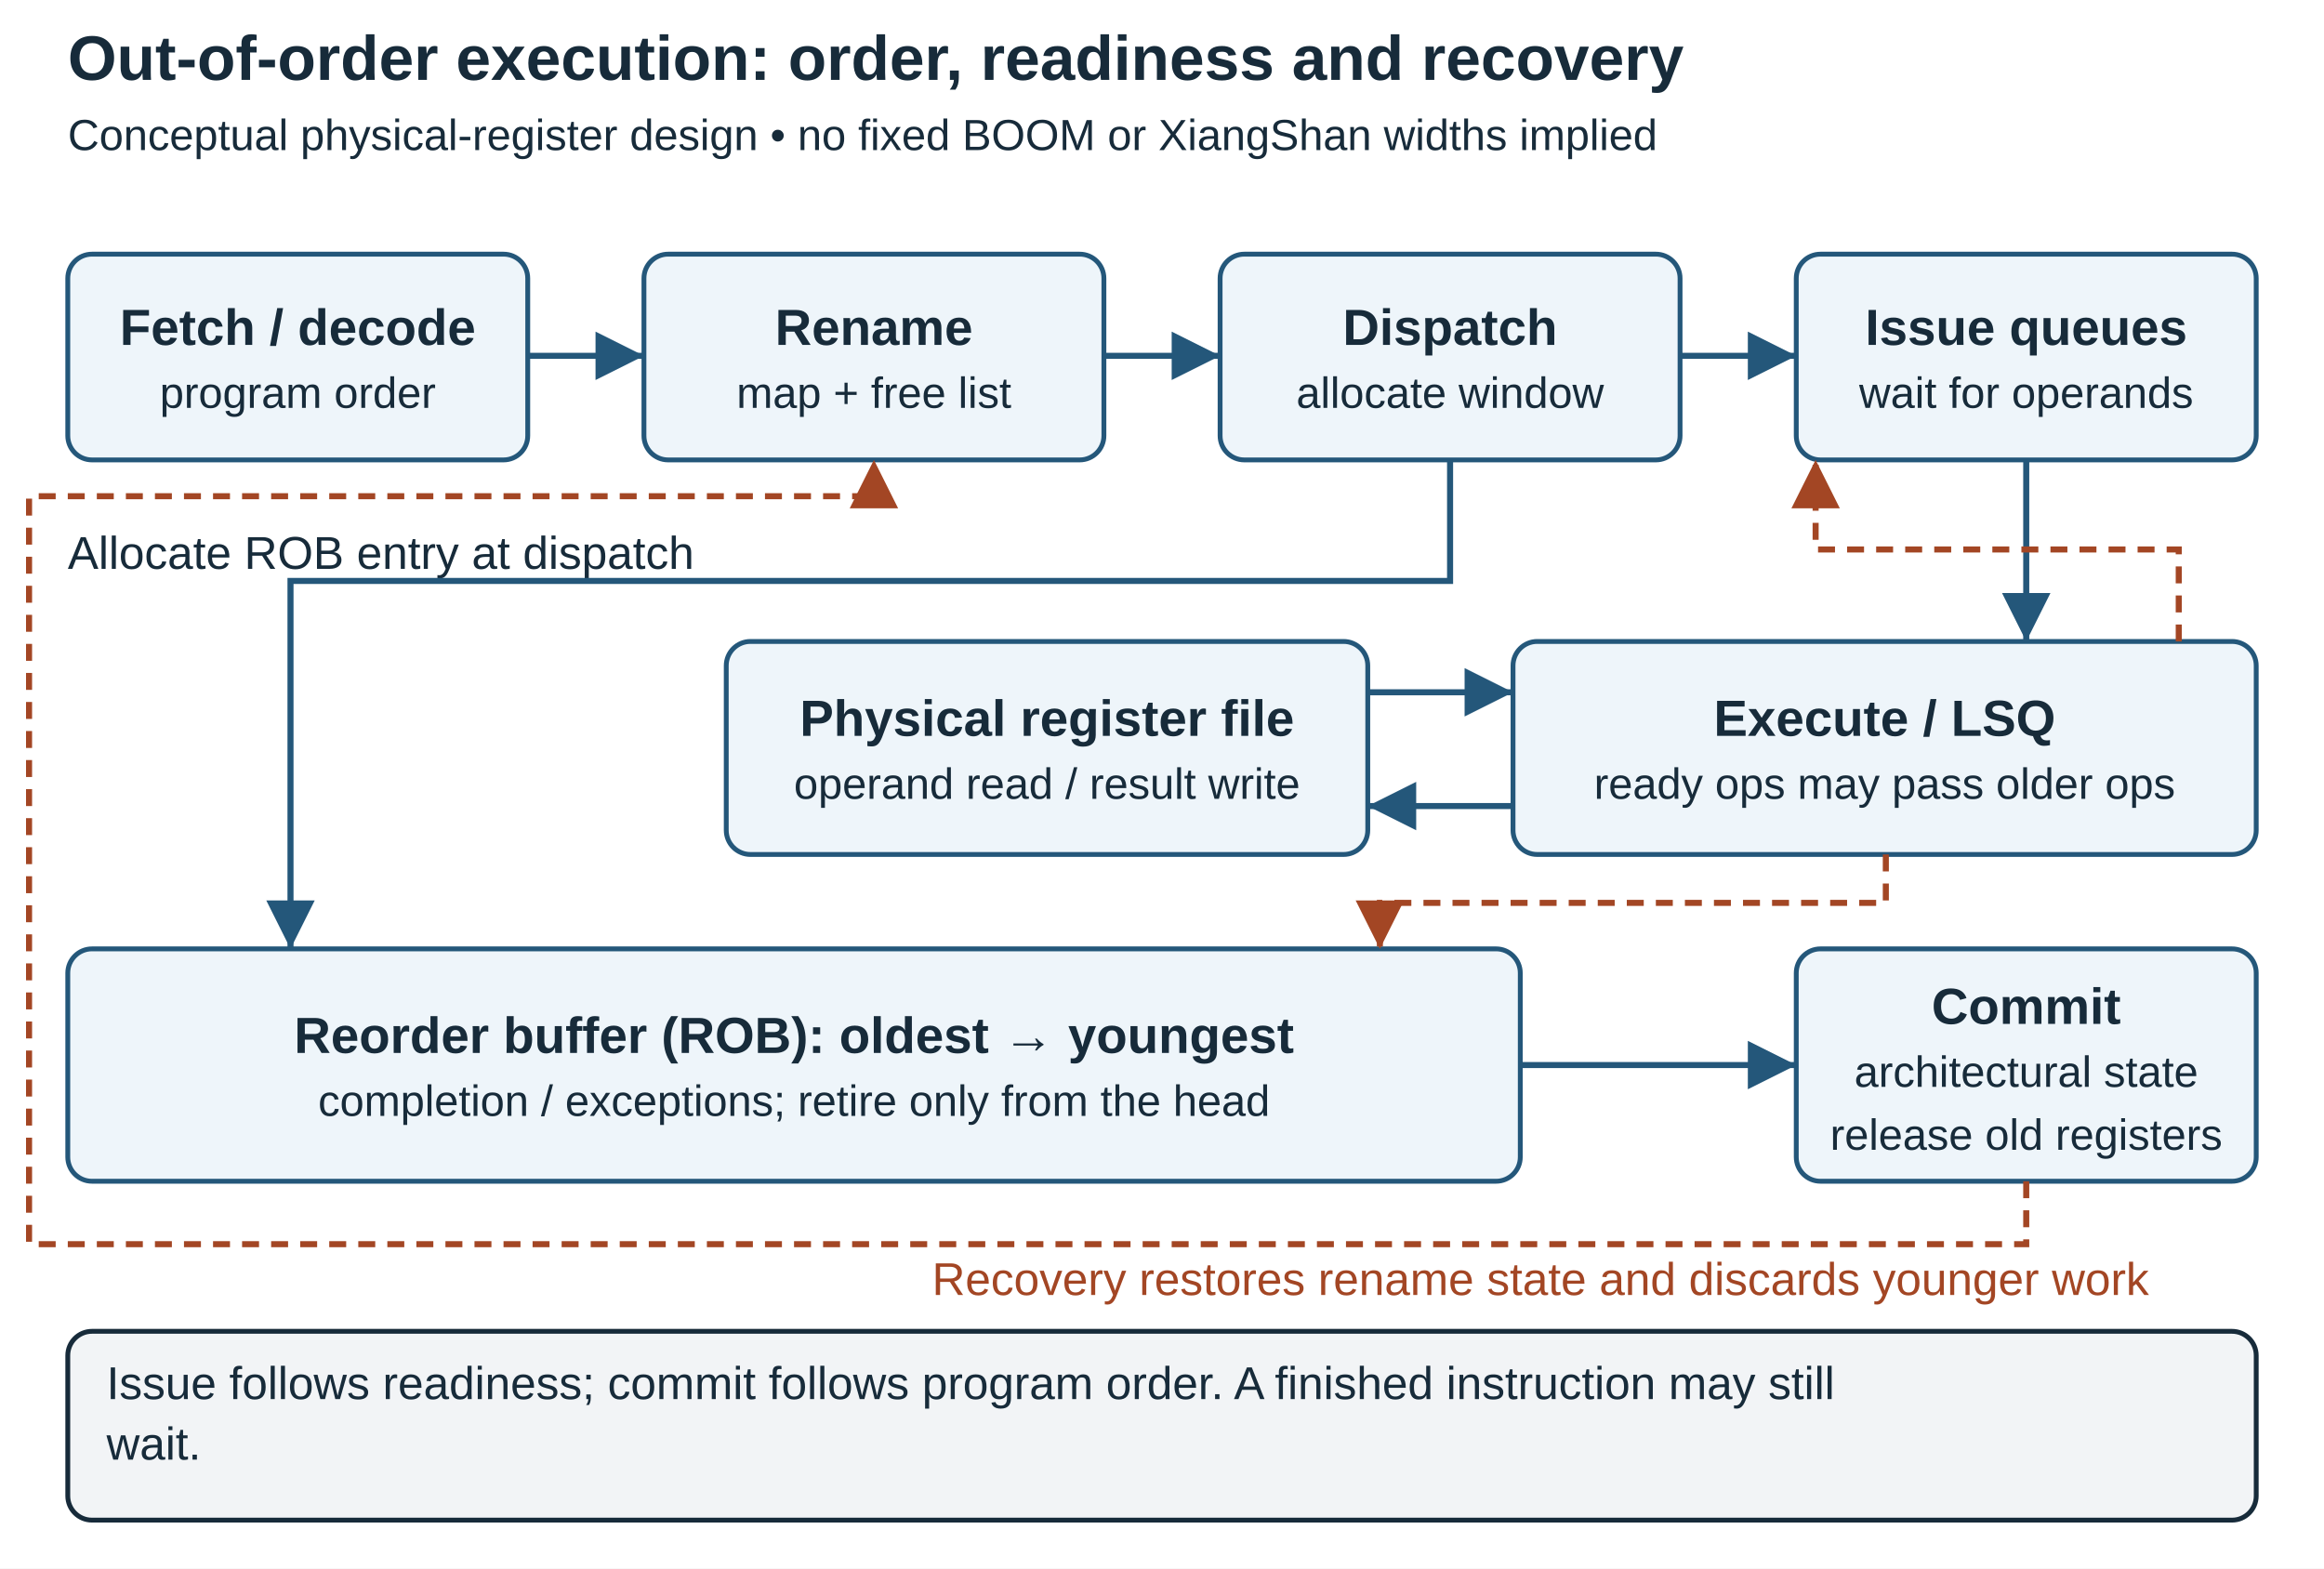
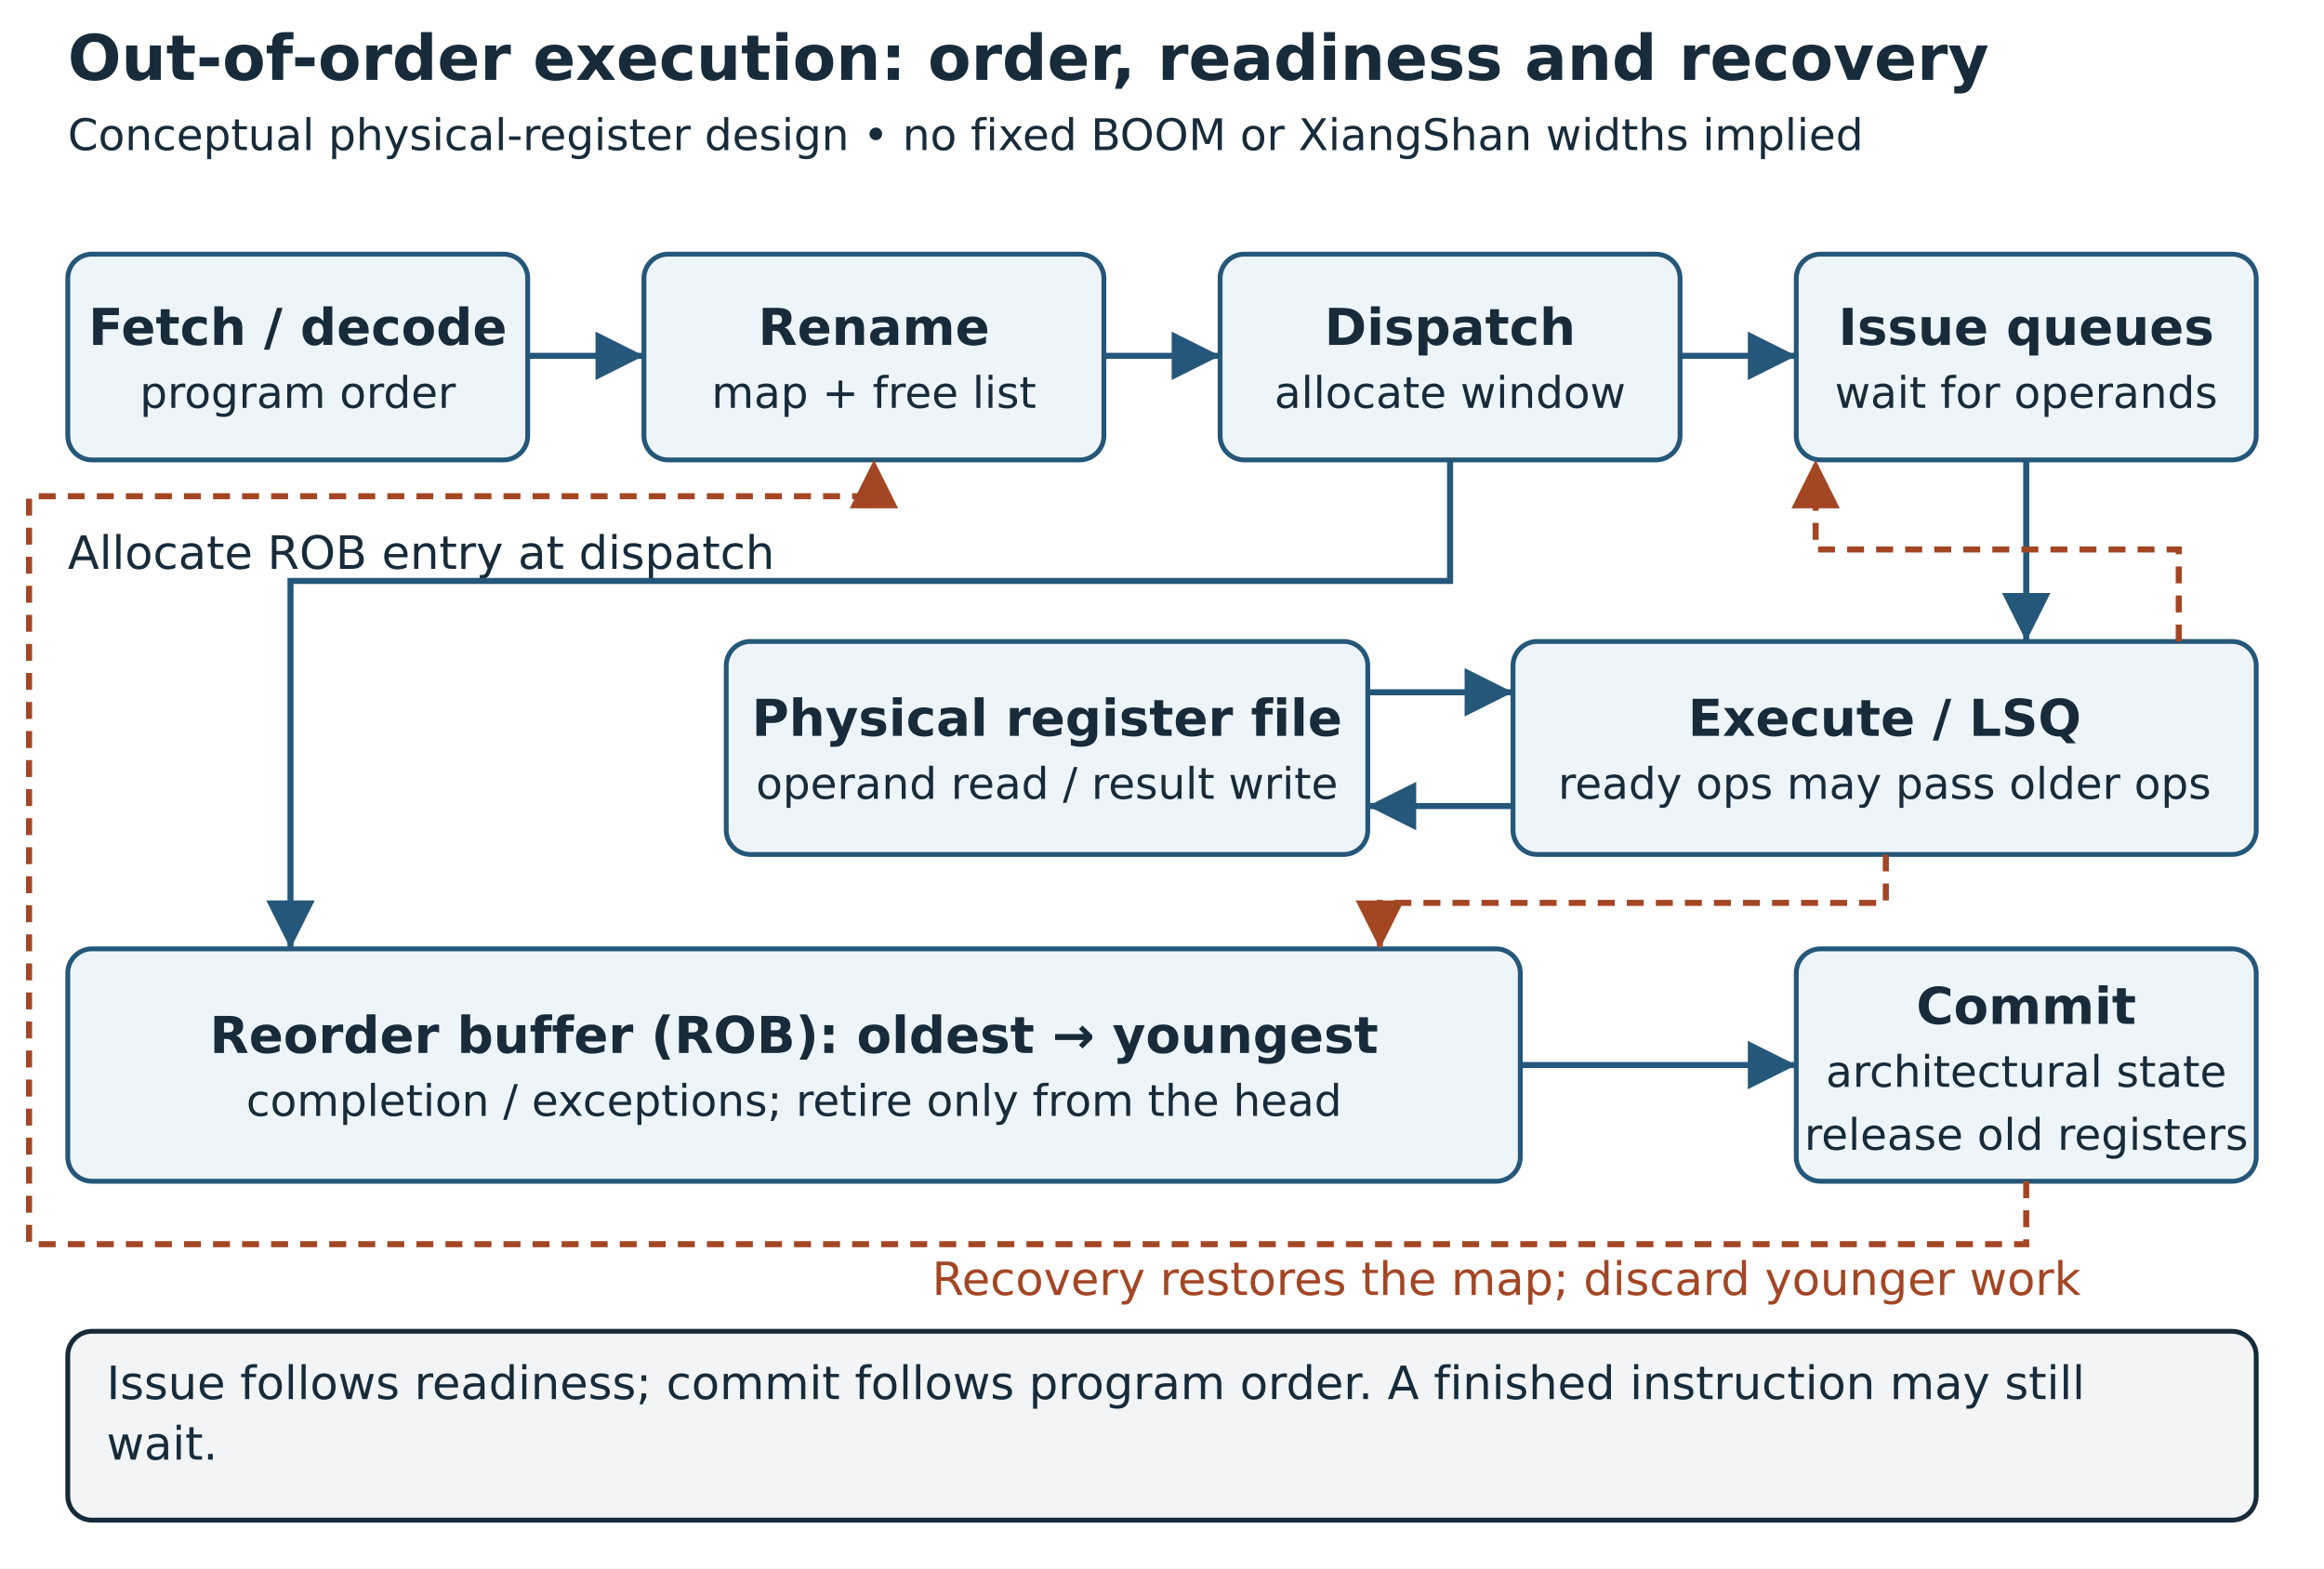
<svg xmlns="http://www.w3.org/2000/svg" width="960" height="648" viewBox="0 0 960 648" role="img" aria-labelledby="title desc">
  <defs>
    <marker id="data" markerWidth="9" markerHeight="9" refX="8" refY="4" orient="auto">
      <path d="M0 0L8 4L0 8Z" fill="#24577a" />
    </marker>
    <marker id="event" markerWidth="9" markerHeight="9" refX="8" refY="4" orient="auto">
      <path d="M0 0L8 4L0 8Z" fill="#a34624" />
    </marker>
    <marker id="memory" markerWidth="9" markerHeight="9" refX="8" refY="4" orient="auto">
      <path d="M0 0L8 4L0 8Z" fill="#28705c" />
    </marker>
  </defs>
  <rect width="960" height="648" fill="white" />
-   <g font-family="Arial, sans-serif" fill="#172b3a">
+   <g font-family="DejaVu Sans, sans-serif" fill="#172b3a">
    <text x="28" y="33" font-size="26" text-anchor="start" fill="#172b3a" font-weight="bold">Out-of-order execution: order, readiness and recovery</text>
    <text x="28" y="62" font-size="18" text-anchor="start" fill="#172b3a" font-weight="normal">Conceptual physical-register design • no fixed BOOM or XiangShan widths implied</text>
    <rect x="28" y="105" width="190" height="85" rx="10" fill="#eef5fa" stroke="#24577a" stroke-width="2" stroke-dasharray="none" />
    <text x="123.0" y="142.5" font-size="21" text-anchor="middle" fill="#172b3a" font-weight="bold">Fetch / decode</text>
    <text x="123.0" y="168.5" font-size="18" text-anchor="middle" fill="#172b3a" font-weight="normal">program order</text>
    <rect x="266" y="105" width="190" height="85" rx="10" fill="#eef5fa" stroke="#24577a" stroke-width="2" stroke-dasharray="none" />
    <text x="361.0" y="142.5" font-size="21" text-anchor="middle" fill="#172b3a" font-weight="bold">Rename</text>
    <text x="361.0" y="168.5" font-size="18" text-anchor="middle" fill="#172b3a" font-weight="normal">map + free list</text>
    <rect x="504" y="105" width="190" height="85" rx="10" fill="#eef5fa" stroke="#24577a" stroke-width="2" stroke-dasharray="none" />
    <text x="599.0" y="142.5" font-size="21" text-anchor="middle" fill="#172b3a" font-weight="bold">Dispatch</text>
    <text x="599.0" y="168.5" font-size="18" text-anchor="middle" fill="#172b3a" font-weight="normal">allocate window</text>
    <rect x="742" y="105" width="190" height="85" rx="10" fill="#eef5fa" stroke="#24577a" stroke-width="2" stroke-dasharray="none" />
    <text x="837.0" y="142.5" font-size="21" text-anchor="middle" fill="#172b3a" font-weight="bold">Issue queues</text>
    <text x="837.0" y="168.5" font-size="18" text-anchor="middle" fill="#172b3a" font-weight="normal">wait for operands</text>
    <path d="M218 147H266" fill="none" stroke="#24577a" stroke-width="2.5" stroke-dasharray="none" marker-end="url(#data)" />
    <path d="M456 147H504" fill="none" stroke="#24577a" stroke-width="2.5" stroke-dasharray="none" marker-end="url(#data)" />
    <path d="M694 147H742" fill="none" stroke="#24577a" stroke-width="2.5" stroke-dasharray="none" marker-end="url(#data)" />
    <rect x="625" y="265" width="307" height="88" rx="10" fill="#eef5fa" stroke="#24577a" stroke-width="2" stroke-dasharray="none" />
    <text x="778.5" y="304.0" font-size="21" text-anchor="middle" fill="#172b3a" font-weight="bold">Execute / LSQ</text>
    <text x="778.5" y="330.0" font-size="18" text-anchor="middle" fill="#172b3a" font-weight="normal">ready ops may pass older ops</text>
    <path d="M837 190V265" fill="none" stroke="#24577a" stroke-width="2.5" stroke-dasharray="none" marker-end="url(#data)" />
    <rect x="300" y="265" width="265" height="88" rx="10" fill="#eef5fa" stroke="#24577a" stroke-width="2" stroke-dasharray="none" />
    <text x="432.5" y="304.0" font-size="21" text-anchor="middle" fill="#172b3a" font-weight="bold">Physical register file</text>
    <text x="432.5" y="330.0" font-size="18" text-anchor="middle" fill="#172b3a" font-weight="normal">operand read / result write</text>
    <path d="M565 286H625" fill="none" stroke="#24577a" stroke-width="2.5" stroke-dasharray="none" marker-end="url(#data)" />
    <path d="M625 333H565" fill="none" stroke="#24577a" stroke-width="2.5" stroke-dasharray="none" marker-end="url(#data)" />
    <path d="M900 265V227H750V190" fill="none" stroke="#a34624" stroke-width="2.5" stroke-dasharray="7 5" marker-end="url(#event)" />
    <text x="28" y="235" font-size="19" text-anchor="start" fill="#172b3a" font-weight="normal">Allocate ROB entry at dispatch</text>
    <rect x="28" y="392" width="600" height="96" rx="10" fill="#eef5fa" stroke="#24577a" stroke-width="2" stroke-dasharray="none" />
    <text x="328.0" y="435.0" font-size="21" text-anchor="middle" fill="#172b3a" font-weight="bold">Reorder buffer (ROB): oldest → youngest</text>
    <text x="328.0" y="461.0" font-size="18" text-anchor="middle" fill="#172b3a" font-weight="normal">completion / exceptions; retire only from the head</text>
    <path d="M599 190V240H120V392" fill="none" stroke="#24577a" stroke-width="2.5" stroke-dasharray="none" marker-end="url(#data)" />
    <path d="M779 353V373H570V392" fill="none" stroke="#a34624" stroke-width="2.5" stroke-dasharray="7 5" marker-end="url(#event)" />
    <rect x="742" y="392" width="190" height="96" rx="10" fill="#eef5fa" stroke="#24577a" stroke-width="2" stroke-dasharray="none" />
    <text x="837.0" y="423.0" font-size="21" text-anchor="middle" fill="#172b3a" font-weight="bold">Commit</text>
    <text x="837.0" y="449.0" font-size="18" text-anchor="middle" fill="#172b3a" font-weight="normal">architectural state</text>
    <text x="837.0" y="475.0" font-size="18" text-anchor="middle" fill="#172b3a" font-weight="normal">release old registers</text>
    <path d="M628 440H742" fill="none" stroke="#24577a" stroke-width="2.5" stroke-dasharray="none" marker-end="url(#data)" />
    <path d="M837 488V514H12V205H361V190" fill="none" stroke="#a34624" stroke-width="2.5" stroke-dasharray="7 5" marker-end="url(#event)" />
-     <text x="385" y="535" font-size="19" text-anchor="start" fill="#a34624" font-weight="normal">Recovery restores rename state and discards younger work</text>
+     <text x="385" y="535" font-size="19" text-anchor="start" fill="#a34624" font-weight="normal">Recovery restores the map; discard younger work</text>
    <rect x="28" y="550" width="904" height="78" rx="10" fill="#f2f4f6" stroke="#172b3a" stroke-width="2" stroke-dasharray="none" />
    <text x="44" y="578" font-size="19" text-anchor="start" fill="#172b3a" font-weight="normal">Issue follows readiness; commit follows program order. A finished instruction may still</text>
    <text x="44" y="603" font-size="19" text-anchor="start" fill="#172b3a" font-weight="normal">wait.</text>
  </g>
</svg>
